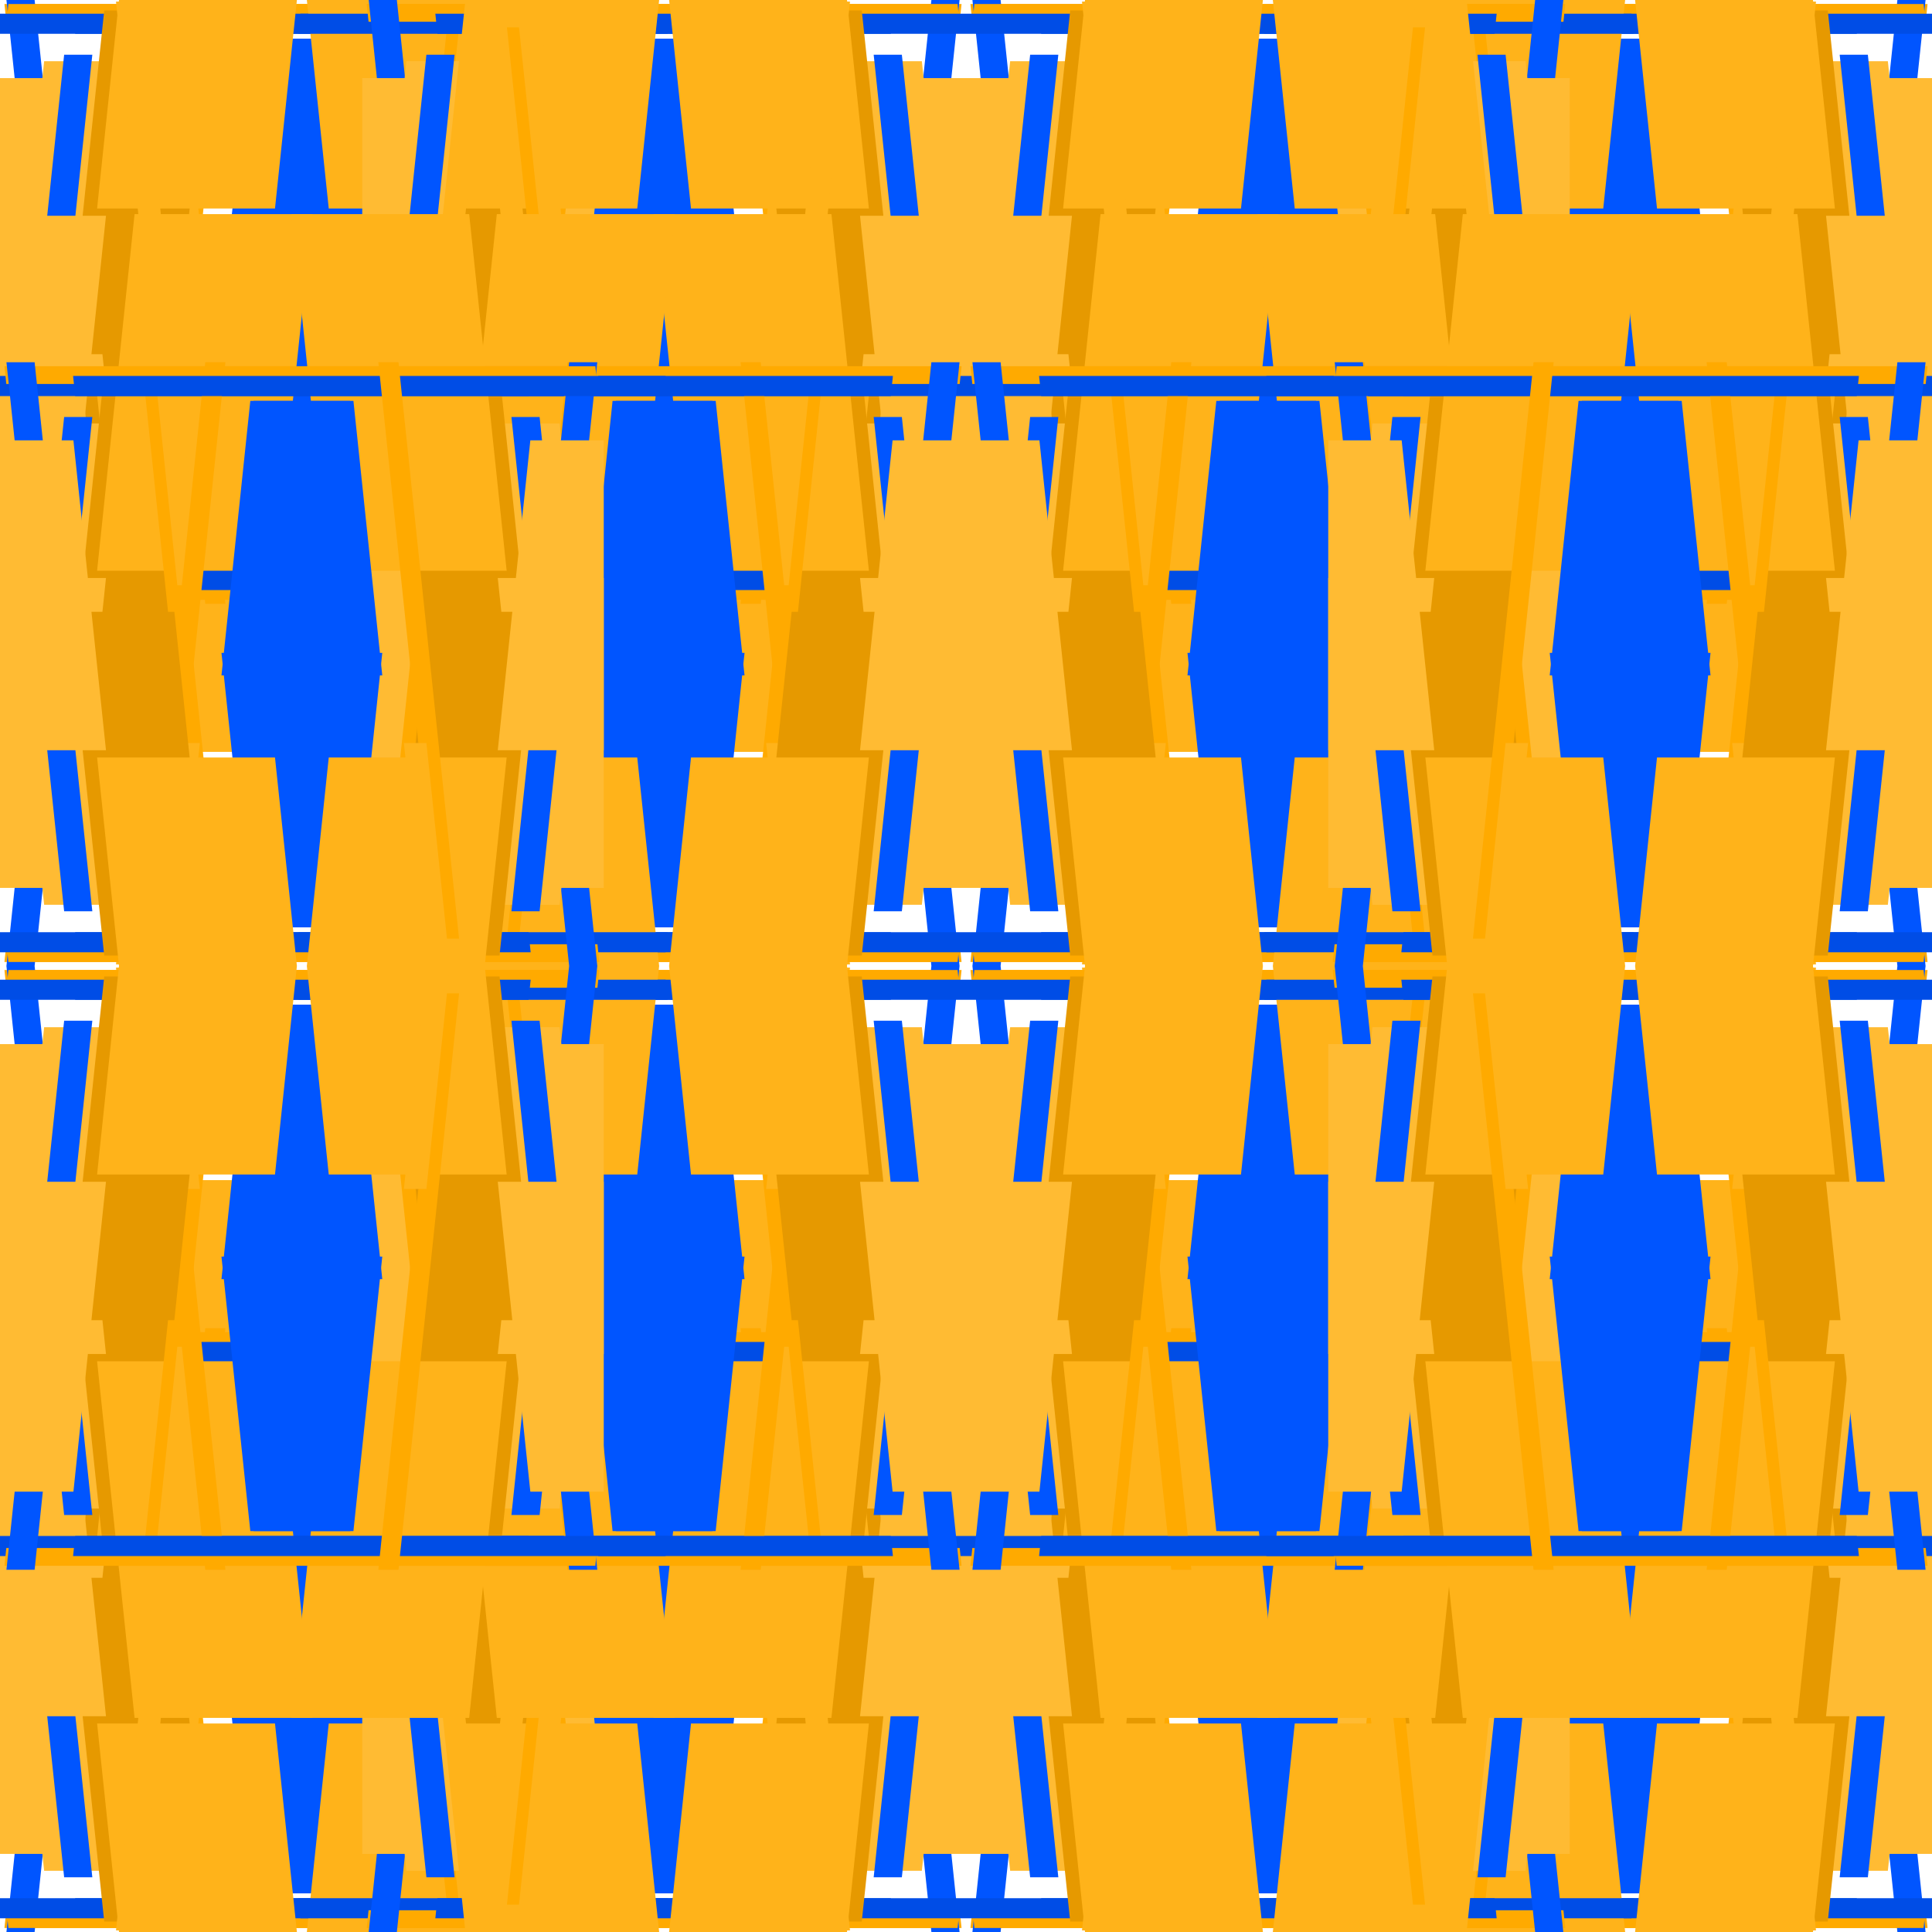
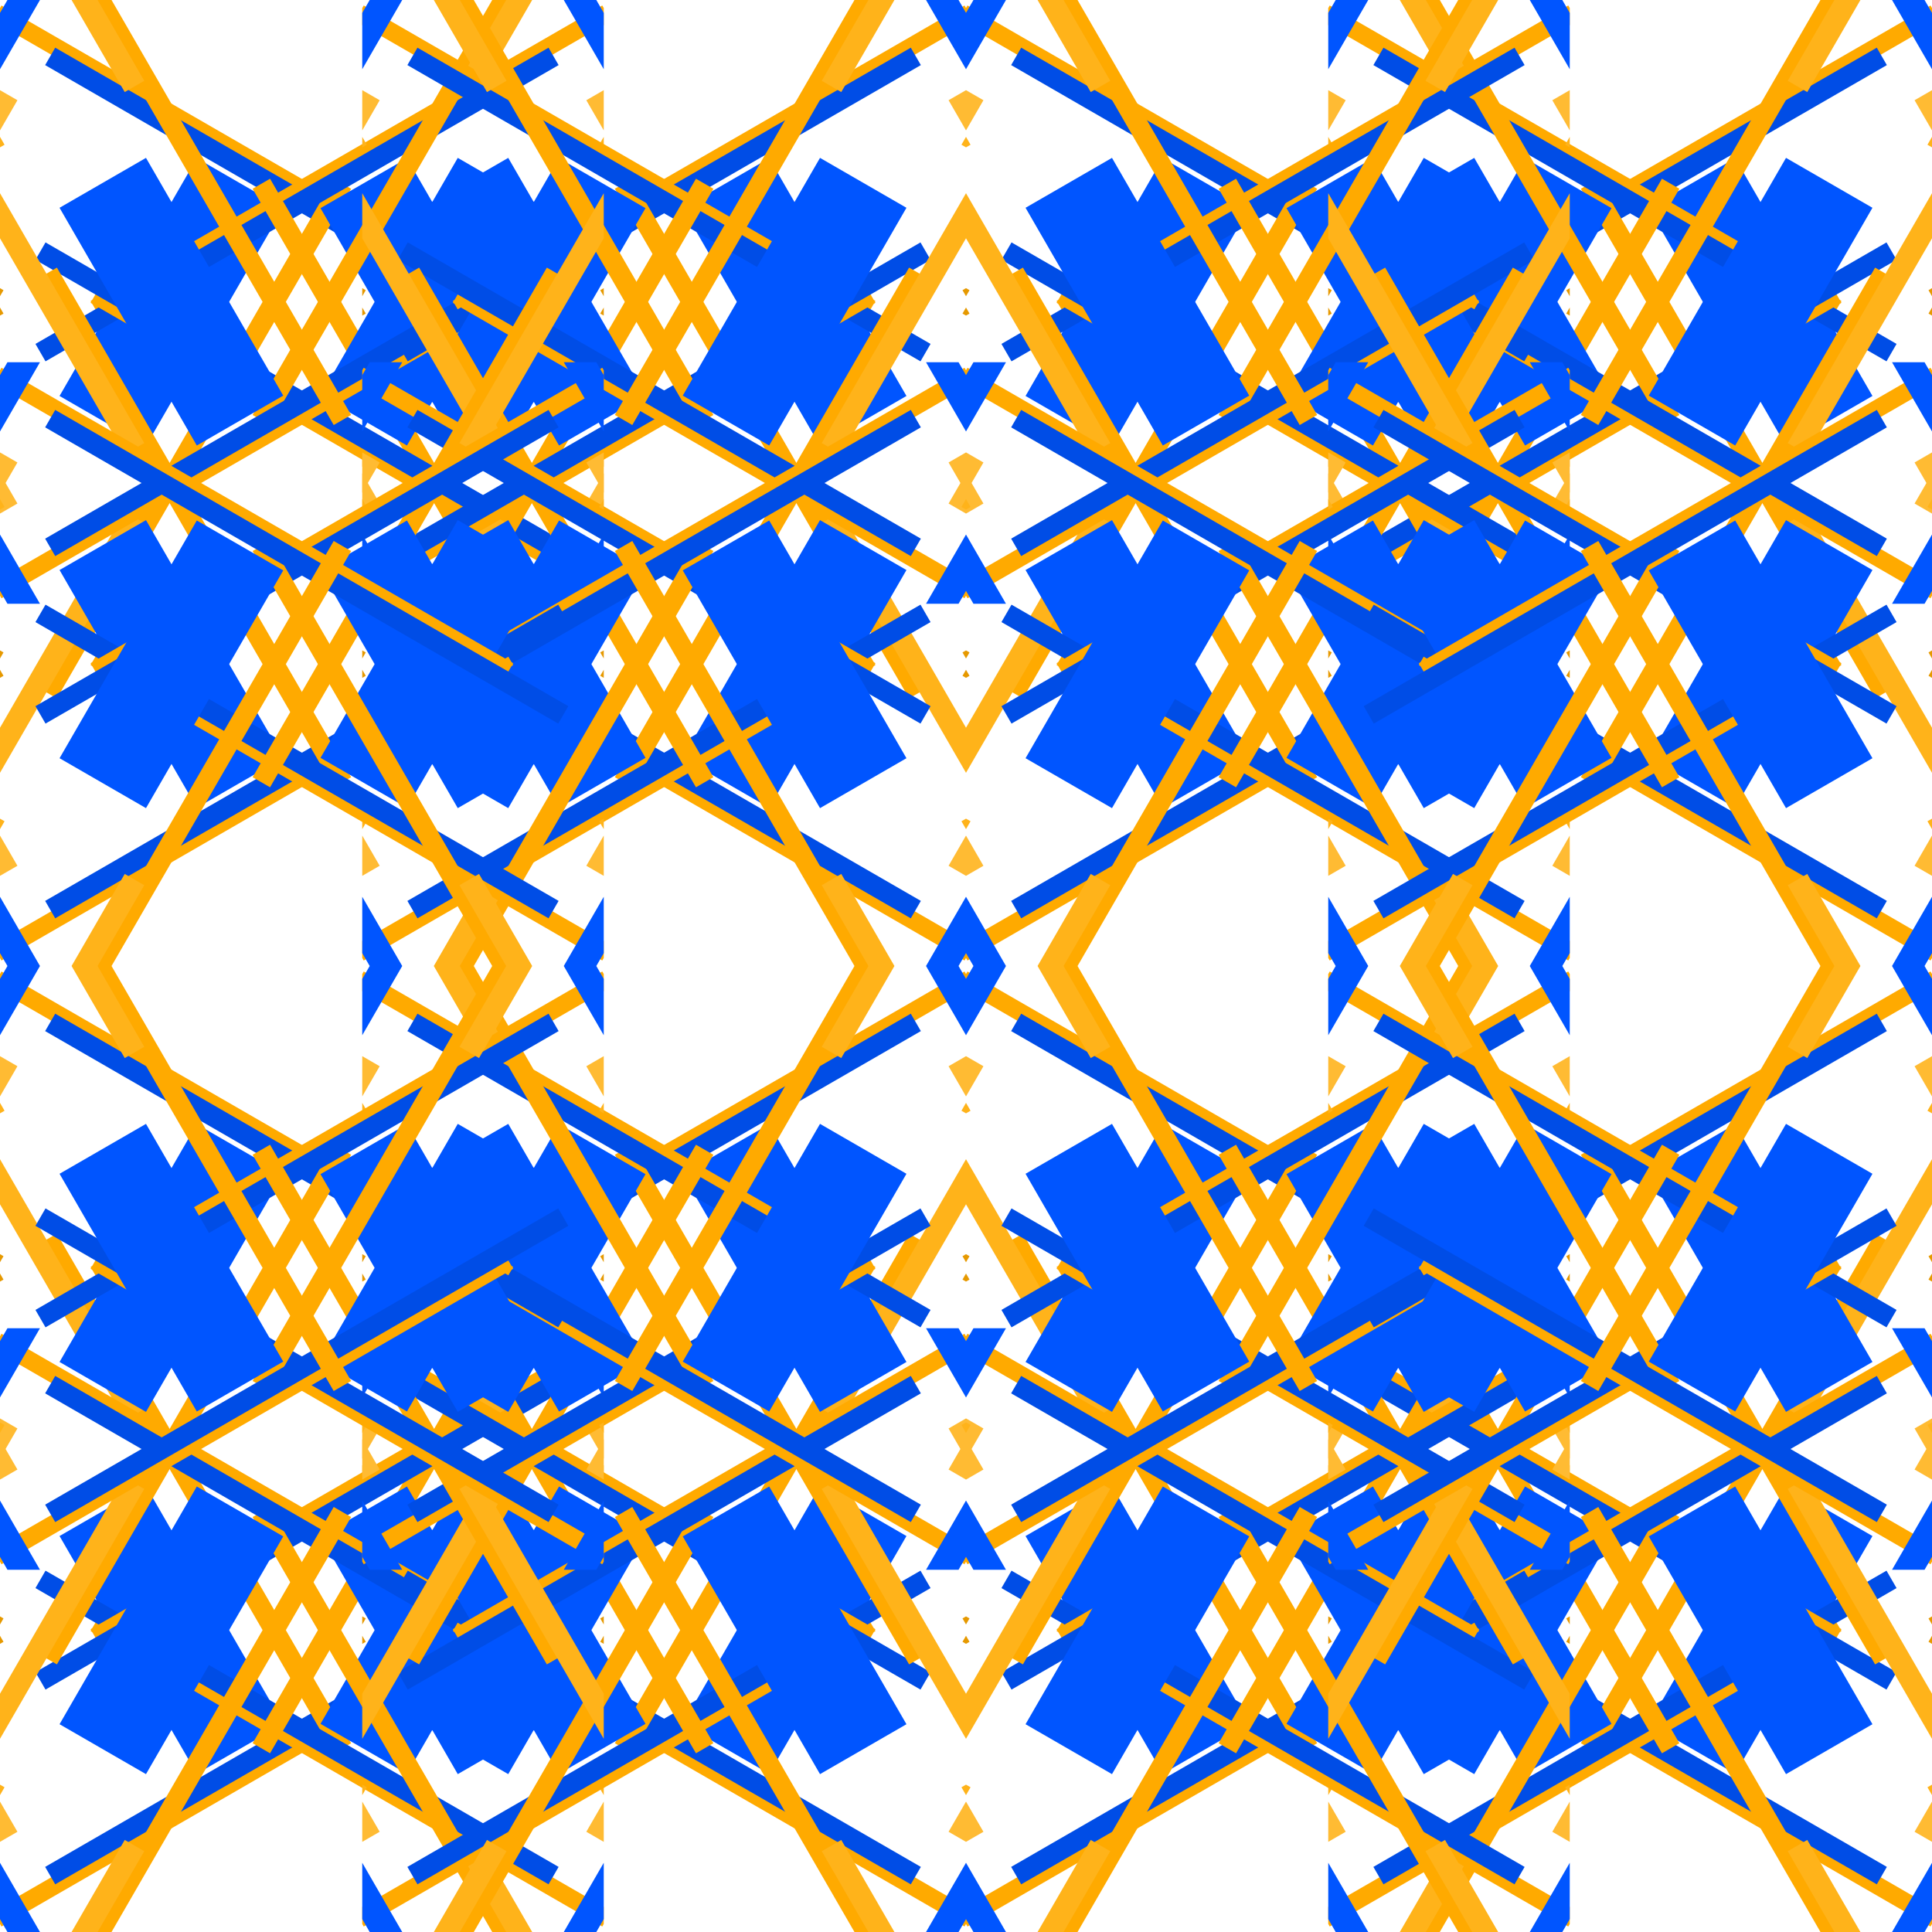
<svg xmlns="http://www.w3.org/2000/svg" xmlns:xlink="http://www.w3.org/1999/xlink" width="100%" height="100%" viewBox="0 0 2400 2400" style="stroke-width:0;background-color:#121212">
  <symbol id="quad3">
    <symbol id="quad2">
      <symbol id="quad1">
        <symbol id="quad0">
-           <rect x="5" y="5" width="734" height="22" rx="0" style="fill:hsl(40,100%,50%);fill-opacity:1" transform="rotate(0 0 0)translate(0 0)skewX(6)skewY(0)scale(1 1)" />"/&gt;<rect x="-16" y="319" width="133" height="355" rx="0" style="fill:hsl(40,100%,60%);fill-opacity:1" transform="rotate(0 0 0)translate(0 0)skewX(6)skewY(0)scale(1 1)" />"/&gt;<rect x="89" y="17" width="736" height="25" rx="0" style="fill:hsl(220,100%,45%);fill-opacity:1" transform="rotate(0 0 0)translate(0 0)skewX(6)skewY(0)scale(1 1)" />"/&gt;<rect x="52" y="310" width="132" height="427" rx="0" style="fill:hsl(40,100%,45%);fill-opacity:1" transform="rotate(0 0 0)translate(0 0)skewX(6)skewY(0)scale(1 1)" />"/&gt;<rect x="470" y="-15" width="25" height="731" rx="0" style="fill:hsl(40,100%,50%);fill-opacity:1" transform="rotate(0 0 0)translate(0 0)skewX(6)skewY(0)scale(1 1)" />"/&gt;<rect x="69" y="491" width="221" height="443" rx="0" style="fill:hsl(40,100%,55%);fill-opacity:1" transform="rotate(0 0 0)translate(0 0)skewX(6)skewY(0)scale(1 1)" />"/&gt;<rect x="452" y="473" width="28" height="725" rx="0" style="fill:hsl(40,100%,55%);fill-opacity:1" transform="rotate(0 0 0)translate(0 0)skewX(6)skewY(0)scale(1 1)" />"/&gt;<rect x="310" y="48" width="124" height="341" rx="0" style="fill:hsl(220,100%,50%);fill-opacity:1" transform="rotate(0 0 0)translate(0 0)skewX(6)skewY(0)scale(1 1)" />"/&gt;<rect x="8" y="-48" width="35" height="730" rx="0" style="fill:hsl(220,100%,50%);fill-opacity:1" transform="rotate(0 0 0)translate(0 0)skewX(6)skewY(0)scale(1 1)" />"/&gt;<rect x="-82" y="97" width="163" height="385" rx="0" style="fill:hsl(40,100%,60%);fill-opacity:1" transform="rotate(0 0 0)translate(0 0)skewX(6)skewY(0)scale(1 1)" />"/&gt;</symbol>
+           <rect x="5" y="5" width="734" height="22" rx="0" transform-origin="0 0" style="fill:hsl(40,100%,50%);fill-opacity:1" transform="rotate(30)translate(0 0)skewX(0)skewY(0)scale(1 1)" />"/&gt;<rect x="-16" y="319" width="133" height="355" rx="0" transform-origin="0 0" style="fill:hsl(40,100%,60%);fill-opacity:1" transform="rotate(30)translate(0 0)skewX(0)skewY(0)scale(1 1)" />"/&gt;<rect x="89" y="17" width="736" height="25" rx="0" transform-origin="0 0" style="fill:hsl(220,100%,45%);fill-opacity:1" transform="rotate(30)translate(0 0)skewX(0)skewY(0)scale(1 1)" />"/&gt;<rect x="52" y="310" width="132" height="427" rx="0" transform-origin="0 0" style="fill:hsl(40,100%,45%);fill-opacity:1" transform="rotate(30)translate(0 0)skewX(0)skewY(0)scale(1 1)" />"/&gt;<rect x="470" y="-15" width="25" height="731" rx="0" transform-origin="0 0" style="fill:hsl(40,100%,50%);fill-opacity:1" transform="rotate(30)translate(0 0)skewX(0)skewY(0)scale(1 1)" />"/&gt;<rect x="69" y="491" width="221" height="443" rx="0" transform-origin="0 0" style="fill:hsl(40,100%,55%);fill-opacity:1" transform="rotate(30)translate(0 0)skewX(0)skewY(0)scale(1 1)" />"/&gt;<rect x="452" y="473" width="28" height="725" rx="0" transform-origin="0 0" style="fill:hsl(40,100%,55%);fill-opacity:1" transform="rotate(30)translate(0 0)skewX(0)skewY(0)scale(1 1)" />"/&gt;<rect x="310" y="48" width="124" height="341" rx="0" transform-origin="0 0" style="fill:hsl(220,100%,50%);fill-opacity:1" transform="rotate(30)translate(0 0)skewX(0)skewY(0)scale(1 1)" />"/&gt;<rect x="8" y="-48" width="35" height="730" rx="0" transform-origin="0 0" style="fill:hsl(220,100%,50%);fill-opacity:1" transform="rotate(30)translate(0 0)skewX(0)skewY(0)scale(1 1)" />"/&gt;<rect x="-82" y="97" width="163" height="385" rx="0" transform-origin="0 0" style="fill:hsl(40,100%,60%);fill-opacity:1" transform="rotate(30)translate(0 0)skewX(0)skewY(0)scale(1 1)" />"/&gt;</symbol>
        <g>
          <use xlink:href="#quad0" />
        </g>
        <g transform="scale(-1 1) translate(-750 0)">
          <use xlink:href="#quad0" />
        </g>
        <g transform="scale(-1 -1) translate(-750 -750)">
          <use xlink:href="#quad0" />
        </g>
        <g transform="scale(1 -1) translate(0 -750)">
          <use xlink:href="#quad0" />
        </g>
      </symbol>
      <g>
        <use xlink:href="#quad1" />
      </g>
      <g transform="scale(-1 1) translate(-1200 0)">
        <use xlink:href="#quad1" />
      </g>
      <g transform="scale(-1 -1) translate(-1200 -1200)">
        <use xlink:href="#quad1" />
      </g>
      <g transform="scale(1 -1) translate(0 -1200)">
        <use xlink:href="#quad1" />
      </g>
    </symbol>
    <g>
      <use xlink:href="#quad2" />
    </g>
    <g transform="scale(-1 1) translate(-2400 0)">
      <use xlink:href="#quad2" />
    </g>
    <g transform="scale(-1 -1) translate(-2400 -2400)">
      <use xlink:href="#quad2" />
    </g>
    <g transform="scale(1 -1) translate(0 -2400)">
      <use xlink:href="#quad2" />
    </g>
  </symbol>
  <g transform="scale(1 1)">
    <use xlink:href="#quad3" />
  </g>
</svg>
